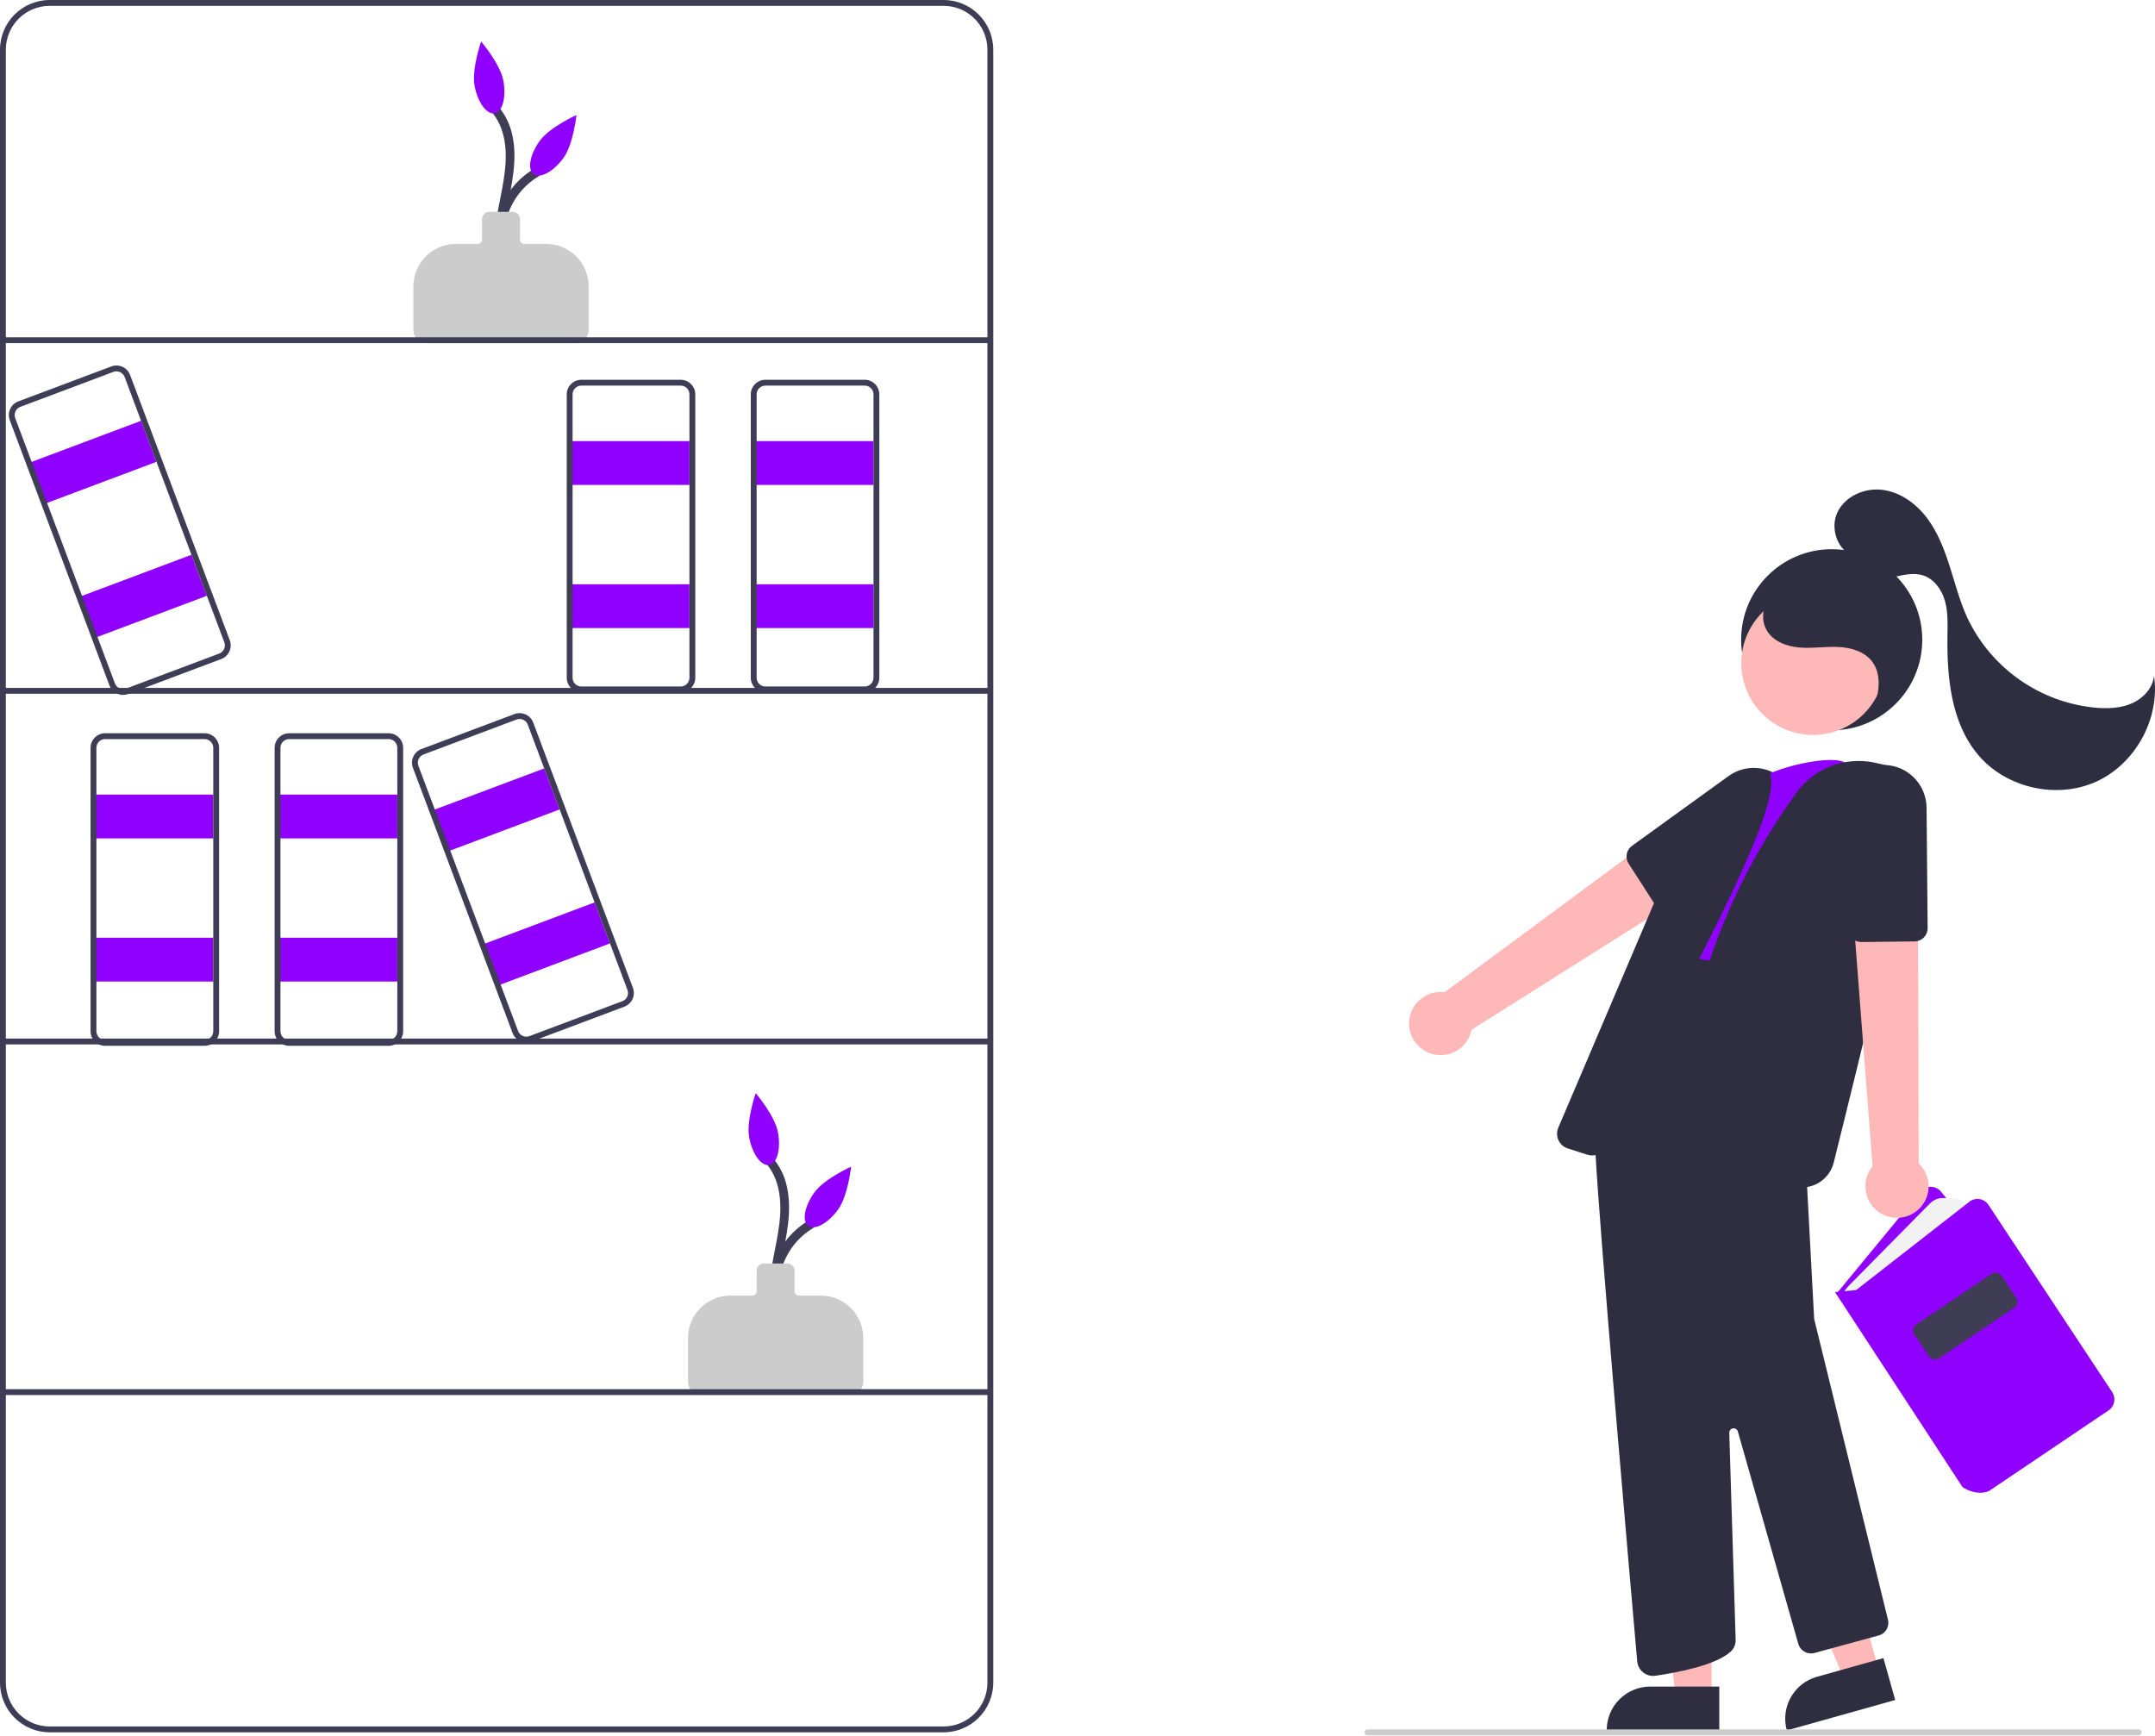
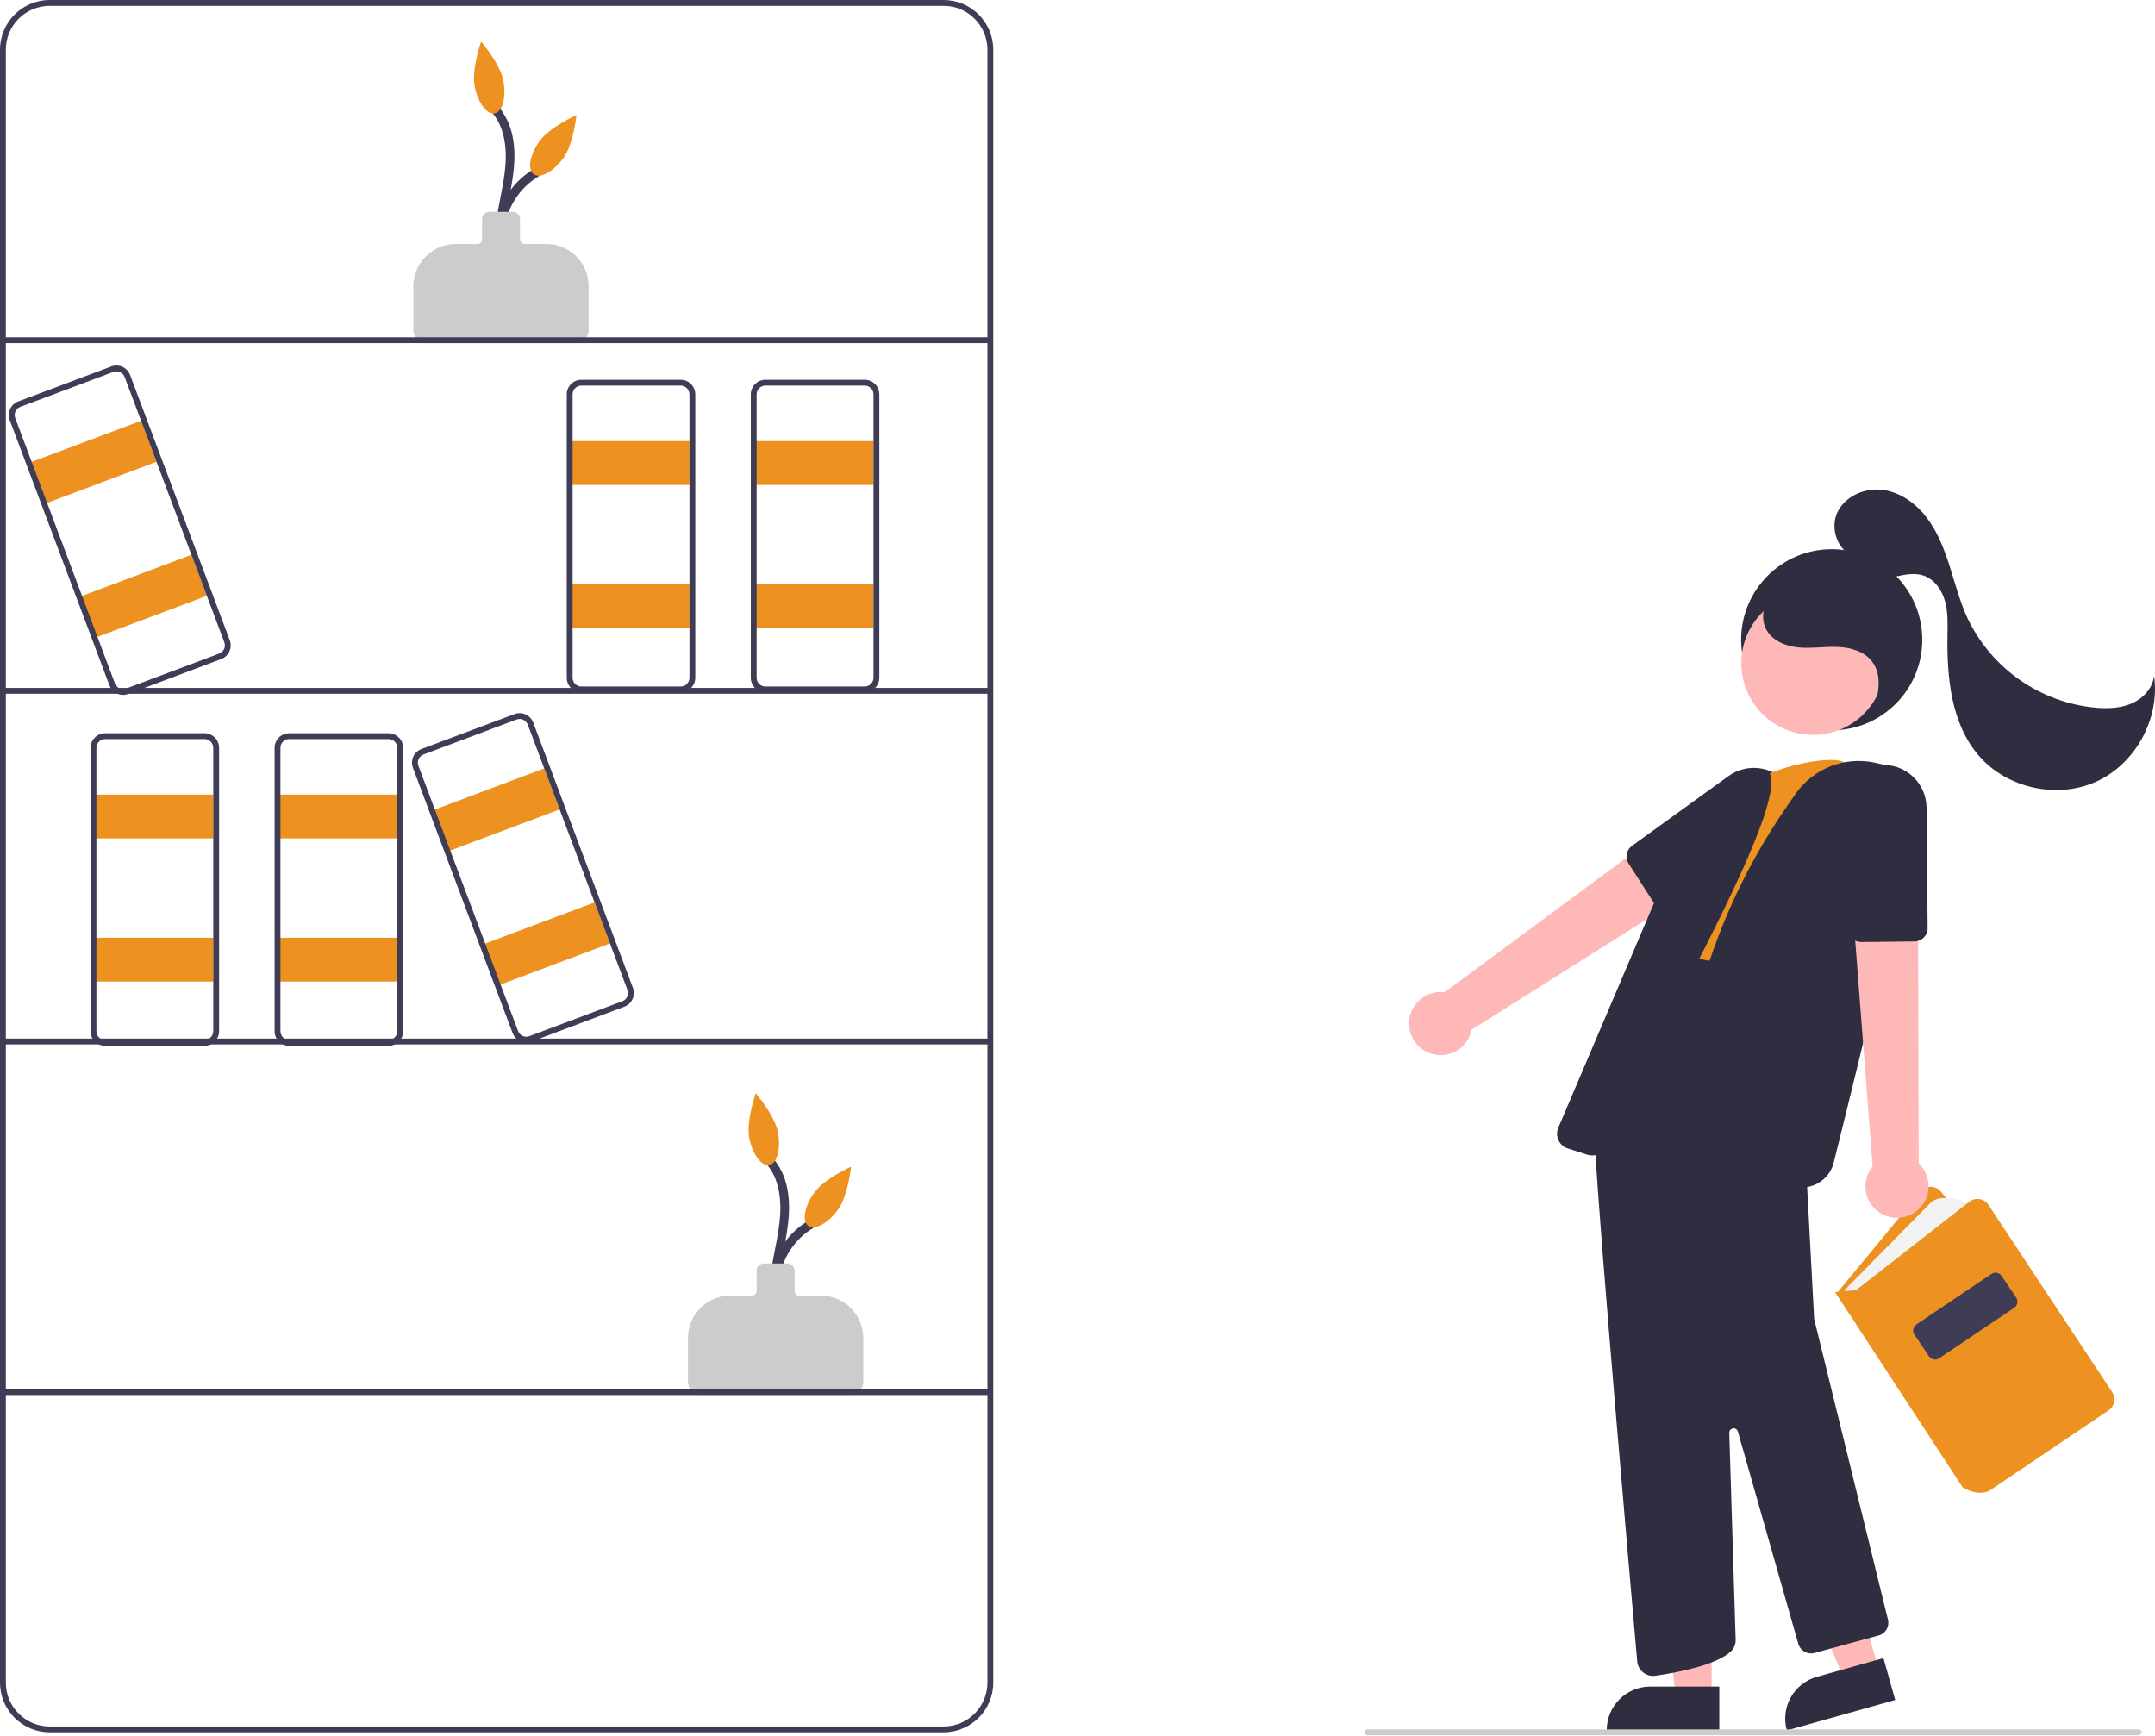
<svg xmlns="http://www.w3.org/2000/svg" data-name="Layer 1" width="737.666" height="594" viewBox="0 0 737.666 594">
  <path d="M499.593,603.574a24.3,24.3,0,0,1,9.743-30.085c1.647-1.002.141-3.597-1.514-2.59A27.008,27.008,0,0,0,497.003,605.088c.757,1.77,3.342.243,2.59-1.514Z" transform="translate(-231.1672 -153)" fill="#3f3d56" />
  <path d="M500.452,607.609c-4.046-7.168-3.094-15.747-1.639-23.499,1.519-8.092,3.511-16.309,1.788-24.539a22.527,22.527,0,0,0-5.353-10.734c-1.311-1.423-3.428.702-2.121,2.121,5.089,5.527,5.679,13.545,4.853,20.665-.974,8.399-3.733,16.583-3.39,25.117a27.202,27.202,0,0,0,3.272,12.382,1.501,1.501,0,0,0,2.59-1.514Z" transform="translate(-231.1672 -153)" fill="#3f3d56" />
  <path d="M522.167,630.5h-51a4.505,4.505,0,0,1-4.5-4.5V611.02A14.536,14.536,0,0,1,481.187,596.5h7.48a1.502,1.502,0,0,0,1.5-1.5v-7a2.503,2.503,0,0,1,2.5-2.5h8a2.503,2.503,0,0,1,2.5,2.5v7a1.502,1.502,0,0,0,1.5,1.5h7.48a14.536,14.536,0,0,1,14.52,14.52V626A4.505,4.505,0,0,1,522.167,630.5Z" transform="translate(-231.1672 -153)" fill="#ccc" />
-   <path d="M497.451,540.54c1.074,5.699-.256,10.733-2.969,11.244s-5.784-3.694-6.858-9.393,2.229-15.175,2.229-15.175S496.377,534.841,497.451,540.54Z" transform="translate(-231.1672 -153)" fill="#8f00ff" />
-   <path d="M518.045,567.052c-3.4,4.697-7.97,7.193-10.207,5.573s-1.294-6.74,2.107-11.437,12.553-8.814,12.553-8.814S521.445,562.355,518.045,567.052Z" transform="translate(-231.1672 -153)" fill="#8f00ff" />
+   <path d="M497.451,540.54c1.074,5.699-.256,10.733-2.969,11.244s-5.784-3.694-6.858-9.393,2.229-15.175,2.229-15.175S496.377,534.841,497.451,540.54Z" transform="translate(-231.1672 -153)" fill="#ed9121" />
+   <path d="M518.045,567.052c-3.4,4.697-7.97,7.193-10.207,5.573s-1.294-6.74,2.107-11.437,12.553-8.814,12.553-8.814S521.445,562.355,518.045,567.052Z" transform="translate(-231.1672 -153)" fill="#ed9121" />
  <path d="M405.593,243.574a24.3,24.3,0,0,1,9.743-30.085c1.647-1.002.141-3.597-1.514-2.59A27.008,27.008,0,0,0,403.003,245.088c.757,1.77,3.342.243,2.59-1.514Z" transform="translate(-231.1672 -153)" fill="#3f3d56" />
  <path d="M406.452,247.609c-4.046-7.168-3.094-15.747-1.639-23.499,1.519-8.092,3.511-16.309,1.788-24.539a22.527,22.527,0,0,0-5.353-10.734c-1.311-1.423-3.428.702-2.121,2.121,5.089,5.527,5.679,13.545,4.853,20.665-.974,8.399-3.733,16.583-3.39,25.117a27.202,27.202,0,0,0,3.272,12.382,1.501,1.501,0,0,0,2.59-1.514Z" transform="translate(-231.1672 -153)" fill="#3f3d56" />
  <path d="M428.167,270.5h-51a4.505,4.505,0,0,1-4.5-4.5V251.02A14.536,14.536,0,0,1,387.187,236.5h7.48a1.502,1.502,0,0,0,1.5-1.5v-7a2.503,2.503,0,0,1,2.5-2.5h8a2.503,2.503,0,0,1,2.5,2.5v7a1.502,1.502,0,0,0,1.5,1.5h7.48a14.536,14.536,0,0,1,14.52,14.52V266A4.505,4.505,0,0,1,428.167,270.5Z" transform="translate(-231.1672 -153)" fill="#ccc" />
-   <path d="M403.451,180.54c1.074,5.699-.256,10.733-2.969,11.244s-5.784-3.694-6.858-9.393,2.229-15.175,2.229-15.175S402.377,174.841,403.451,180.54Z" transform="translate(-231.1672 -153)" fill="#8f00ff" />
-   <path d="M424.045,207.052c-3.4,4.697-7.97,7.193-10.207,5.573s-1.294-6.74,2.107-11.437,12.553-8.814,12.553-8.814S427.445,202.355,424.045,207.052Z" transform="translate(-231.1672 -153)" fill="#8f00ff" />
-   <rect x="32" y="272" width="41" height="15" fill="#8f00ff" />
-   <rect x="32" y="321" width="41" height="15" fill="#8f00ff" />
+   <path d="M403.451,180.54c1.074,5.699-.256,10.733-2.969,11.244s-5.784-3.694-6.858-9.393,2.229-15.175,2.229-15.175S402.377,174.841,403.451,180.54Z" transform="translate(-231.1672 -153)" fill="#ed9121" />
+   <path d="M424.045,207.052c-3.4,4.697-7.97,7.193-10.207,5.573s-1.294-6.74,2.107-11.437,12.553-8.814,12.553-8.814S427.445,202.355,424.045,207.052Z" transform="translate(-231.1672 -153)" fill="#ed9121" />
+   <rect x="32" y="272" width="41" height="15" fill="#ed9121" />
+   <rect x="32" y="321" width="41" height="15" fill="#ed9121" />
  <path d="M554.167,746h-306a17.019,17.019,0,0,1-17-17V170a17.019,17.019,0,0,1,17-17h306a17.019,17.019,0,0,1,17,17V729A17.019,17.019,0,0,1,554.167,746Zm-306-591a15.017,15.017,0,0,0-15,15V729a15.017,15.017,0,0,0,15,15h306a15.017,15.017,0,0,0,15-15V170a15.017,15.017,0,0,0-15-15Z" transform="translate(-231.1672 -153)" fill="#3f3d56" />
  <rect x="1" y="115.453" width="338" height="2" fill="#3f3d56" />
  <rect x="1" y="235.484" width="338" height="2" fill="#3f3d56" />
  <rect x="1" y="355.516" width="338" height="2" fill="#3f3d56" />
  <rect x="1" y="475.547" width="338" height="2" fill="#3f3d56" />
  <path d="M301.167,511h-34a5.006,5.006,0,0,1-5-5V409a5.006,5.006,0,0,1,5-5h34a5.006,5.006,0,0,1,5,5v97A5.006,5.006,0,0,1,301.167,511Zm-34-105a3.003,3.003,0,0,0-3,3v97a3.003,3.003,0,0,0,3,3h34a3.003,3.003,0,0,0,3-3V409a3.003,3.003,0,0,0-3-3Z" transform="translate(-231.1672 -153)" fill="#3f3d56" />
-   <rect x="95" y="272" width="41" height="15" fill="#8f00ff" />
-   <rect x="95" y="321" width="41" height="15" fill="#8f00ff" />
+   <rect x="95" y="272" width="41" height="15" fill="#ed9121" />
+   <rect x="95" y="321" width="41" height="15" fill="#ed9121" />
  <path d="M364.167,511h-34a5.006,5.006,0,0,1-5-5V409a5.006,5.006,0,0,1,5-5h34a5.006,5.006,0,0,1,5,5v97A5.006,5.006,0,0,1,364.167,511Zm-34-105a3.003,3.003,0,0,0-3,3v97a3.003,3.003,0,0,0,3,3h34a3.003,3.003,0,0,0,3-3V409a3.003,3.003,0,0,0-3-3Z" transform="translate(-231.1672 -153)" fill="#3f3d56" />
-   <rect x="195" y="151" width="41" height="15" fill="#8f00ff" />
-   <rect x="195" y="200" width="41" height="15" fill="#8f00ff" />
+   <rect x="195" y="151" width="41" height="15" fill="#ed9121" />
+   <rect x="195" y="200" width="41" height="15" fill="#ed9121" />
  <path d="M464.167,390h-34a5.006,5.006,0,0,1-5-5V288a5.006,5.006,0,0,1,5-5h34a5.006,5.006,0,0,1,5,5v97A5.006,5.006,0,0,1,464.167,390Zm-34-105a3.003,3.003,0,0,0-3,3v97a3.003,3.003,0,0,0,3,3h34a3.003,3.003,0,0,0,3-3V288a3.003,3.003,0,0,0-3-3Z" transform="translate(-231.1672 -153)" fill="#3f3d56" />
-   <rect x="258" y="151" width="41" height="15" fill="#8f00ff" />
-   <rect x="258" y="200" width="41" height="15" fill="#8f00ff" />
+   <rect x="258" y="151" width="41" height="15" fill="#ed9121" />
+   <rect x="258" y="200" width="41" height="15" fill="#ed9121" />
  <path d="M527.167,390h-34a5.006,5.006,0,0,1-5-5V288a5.006,5.006,0,0,1,5-5h34a5.006,5.006,0,0,1,5,5v97A5.006,5.006,0,0,1,527.167,390Zm-34-105a3.003,3.003,0,0,0-3,3v97a3.003,3.003,0,0,0,3,3h34a3.003,3.003,0,0,0,3-3V288a3.003,3.003,0,0,0-3-3Z" transform="translate(-231.1672 -153)" fill="#3f3d56" />
-   <rect x="380.405" y="422.774" width="41" height="15" transform="translate(-356.897 15.51816) rotate(-20.59468)" fill="#8f00ff" />
-   <rect x="397.641" y="468.642" width="41" height="15" transform="translate(-371.9299 24.51236) rotate(-20.59468)" fill="#8f00ff" />
+   <rect x="380.405" y="422.774" width="41" height="15" transform="translate(-356.897 15.51816) rotate(-20.59468)" fill="#ed9121" />
+   <rect x="397.641" y="468.642" width="41" height="15" transform="translate(-371.9299 24.51236) rotate(-20.59468)" fill="#ed9121" />
  <path d="M411.311,509.883a5.009,5.009,0,0,1-4.678-3.244L372.513,415.838a5.006,5.006,0,0,1,2.922-6.439l31.827-11.959a4.999,4.999,0,0,1,6.439,2.922l34.12,90.801a5.006,5.006,0,0,1-2.922,6.439h-0l-31.827,11.959A4.996,4.996,0,0,1,411.311,509.883Zm-2.289-110.765a3.006,3.006,0,0,0-1.057.193L376.138,411.271a3.004,3.004,0,0,0-1.753,3.864l34.12,90.801a3,3,0,0,0,3.864,1.753L444.196,495.729a3.004,3.004,0,0,0,1.753-3.864l-34.12-90.801a3.006,3.006,0,0,0-2.807-1.946Z" transform="translate(-231.1672 -153)" fill="#3f3d56" />
-   <rect x="242.405" y="303.774" width="41" height="15" transform="translate(-323.8574 -40.62902) rotate(-20.59468)" fill="#8f00ff" />
-   <rect x="259.641" y="349.642" width="41" height="15" transform="translate(-338.8904 -31.63483) rotate(-20.59468)" fill="#8f00ff" />
+   <rect x="242.405" y="303.774" width="41" height="15" transform="translate(-323.8574 -40.62902) rotate(-20.59468)" fill="#ed9121" />
+   <rect x="259.641" y="349.642" width="41" height="15" transform="translate(-338.8904 -31.63483) rotate(-20.59468)" fill="#ed9121" />
  <path d="M273.311,390.883a5.009,5.009,0,0,1-4.678-3.244L234.513,296.838a5.006,5.006,0,0,1,2.922-6.439l31.827-11.959a4.999,4.999,0,0,1,6.439,2.922l34.12,90.801a5.006,5.006,0,0,1-2.922,6.439h-0l-31.827,11.959A4.996,4.996,0,0,1,273.311,390.883Zm-2.289-110.765a3.006,3.006,0,0,0-1.057.193L238.138,292.271a3.004,3.004,0,0,0-1.753,3.864l34.12,90.801a3,3,0,0,0,3.864,1.753L306.196,376.729a3.004,3.004,0,0,0,1.753-3.864l-34.12-90.801a3.006,3.006,0,0,0-2.807-1.946Z" transform="translate(-231.1672 -153)" fill="#3f3d56" />
  <circle cx="627" cy="219" r="31" fill="#2f2e41" />
  <path d="M720.448,513.471a10.743,10.743,0,0,0,14.424-7.956l85.237-53.778-15.514-17.467-78.943,58.391a10.801,10.801,0,0,0-5.203,20.811Z" transform="translate(-231.1672 -153)" fill="#ffb8b8" />
  <path d="M802.313,466.034a4.504,4.504,0,0,1-3.793-2.063l-9.871-15.339a4.501,4.501,0,0,1,1.148-6.082l33.03-23.873a14.789,14.789,0,1,1,16.63,24.445l-34.729,22.205A4.466,4.466,0,0,1,802.313,466.034Z" transform="translate(-231.1672 -153)" fill="#2f2e41" />
  <polygon points="585.894 580.85 573.635 580.849 567.802 533.561 585.897 533.562 585.894 580.85" fill="#ffb8b8" />
  <path d="M564.877,577.346h23.644a0,0,0,0,1,0,0v14.887a0,0,0,0,1,0,0H549.991a0,0,0,0,1,0,0v0A14.887,14.887,0,0,1,564.877,577.346Z" fill="#2f2e41" />
  <polygon points="643.128 571.684 631.324 574.998 612.926 531.047 630.347 526.156 643.128 571.684" fill="#ffb8b8" />
  <path d="M854.962,725.532h23.644a0,0,0,0,1,0,0v14.887a0,0,0,0,1,0,0H840.076a0,0,0,0,1,0,0v0A14.887,14.887,0,0,1,854.962,725.532Z" transform="translate(-397.2878 106.5326) rotate(-15.68037)" fill="#2f2e41" />
-   <path d="M907.327,652.113l-47.596-56.171,28.881-35.044a4.5,4.5,0,0,1,6.961.021l43.702,53.634Z" transform="translate(-231.1672 -153)" fill="#8f00ff" />
+   <path d="M907.327,652.113l-47.596-56.171,28.881-35.044a4.5,4.5,0,0,1,6.961.021l43.702,53.634Z" transform="translate(-231.1672 -153)" fill="#ed9121" />
  <path d="M861.651,596.36h0a15.942,15.942,0,0,1,2.586-3.453l27.567-27.948a6.134,6.134,0,0,1,4.076-1.83c3.15-.149,8.316.17,9.756,3.625l-37.218,30.451Z" transform="translate(-231.1672 -153)" fill="#f2f2f2" />
-   <path d="M908.981,663.999a11.431,11.431,0,0,1-5.958-1.887l-.132-.136-43.592-66.669,7.233-.699,38.767-30.238a4.5,4.5,0,0,1,6.522,1.067l42.376,64.138a4.513,4.513,0,0,1-1.238,6.211l-41.006,27.65A7.949,7.949,0,0,1,908.981,663.999Z" transform="translate(-231.1672 -153)" fill="#8f00ff" />
+   <path d="M908.981,663.999a11.431,11.431,0,0,1-5.958-1.887l-.132-.136-43.592-66.669,7.233-.699,38.767-30.238a4.5,4.5,0,0,1,6.522,1.067l42.376,64.138a4.513,4.513,0,0,1-1.238,6.211l-41.006,27.65A7.949,7.949,0,0,1,908.981,663.999Z" transform="translate(-231.1672 -153)" fill="#ed9121" />
  <path d="M893.564,618.394a2.499,2.499,0,0,1-2.077-1.103l-5.008-7.438a2.504,2.504,0,0,1,.678-3.471l25.691-17.296a2.505,2.505,0,0,1,3.47.678l5.008,7.438a2.504,2.504,0,0,1-.678,3.471l-25.691,17.296A2.491,2.491,0,0,1,893.564,618.394Z" transform="translate(-231.1672 -153)" fill="#3f3d56" />
  <path d="M797.029,726.698a5.479,5.479,0,0,1-5.439-5.004c-2.182-24.785-13.127-149.7-14.328-174.927-1.334-28.029,21.993-72.371,22.229-72.815l.161-.305,11.53,1.44v1.341l10.974,1.291,21.238,2.056,6.08,74.318,2.688,50.402L877.423,707.439a4.476,4.476,0,0,1-3.186,5.414l-21.983,5.995a4.519,4.519,0,0,1-5.512-3.109l-20.698-72.707a1.5,1.5,0,0,0-2.942.457l2.189,70.896a5.343,5.343,0,0,1-1.617,3.912c-5.039,4.732-18.354,7.259-25.841,8.344A5.579,5.579,0,0,1,797.029,726.698Z" transform="translate(-231.1672 -153)" fill="#2f2e41" />
-   <path d="M863.086,414.392c-3.488-3.636-26.473,1.361-31.576,6.718l-34.936,57.106,57.778,10.749L867.117,416.408Z" transform="translate(-231.1672 -153)" fill="#8f00ff" />
+   <path d="M863.086,414.392c-3.488-3.636-26.473,1.361-31.576,6.718l-34.936,57.106,57.778,10.749L867.117,416.408Z" transform="translate(-231.1672 -153)" fill="#ed9121" />
  <path d="M847.942,559.479a11.248,11.248,0,0,1-3.657-.609c-3.357-1.151-7.471-2.356-12.228-3.579-20.834-5.357-28.189-22.51-21.862-50.98l.16-.723A210.734,210.734,0,0,1,843.311,428.325l2.45-3.52a26.398,26.398,0,0,1,27.045-10.756c9.374,1.934,14.407,4.735,14.96,8.328,1.085,7.05-19.854,92.27-28.907,128.582a11.235,11.235,0,0,1-10.918,8.52Z" transform="translate(-231.1672 -153)" fill="#2f2e41" />
  <path d="M776.171,548.539a5.283,5.283,0,0,1-1.605-.25l-6.753-2.16a5.269,5.269,0,0,1-3.24-7.082L800.404,454.943a78.693,78.693,0,0,1,34.124-37.827h0a1.841,1.841,0,0,1,1.461-.137,1.657,1.657,0,0,1,1.005.892c4.214,9.271-18.722,53.144-37.152,88.396-9.437,18.051-17.587,33.641-18.515,38.086a5.263,5.263,0,0,1-5.156,4.187Z" transform="translate(-231.1672 -153)" fill="#2f2e41" />
  <path d="M887.026,567.703a10.743,10.743,0,0,0,.921-16.447l-.285-100.784-23.04,3.866,7.536,97.902A10.801,10.801,0,0,0,887.026,567.703Z" transform="translate(-231.1672 -153)" fill="#ffb8b8" />
  <path d="M868.266,475.477a4.499,4.499,0,0,1-4.489-4.203l-2.68-40.666A14.807,14.807,0,0,1,874.882,414.877a14.79,14.79,0,0,1,15.761,14.626l.364,41.22a4.509,4.509,0,0,1-4.447,4.54l-18.239.214Z" transform="translate(-231.1672 -153)" fill="#2f2e41" />
  <circle cx="620.614" cy="227.016" r="24.561" fill="#ffb8b8" />
  <path d="M872.203,397.202c1.832-5.83,3.514-12.703-.112-17.623-2.612-3.545-7.302-4.917-11.701-5.113s-8.81.549-13.199.2-9.028-2.081-11.258-5.878c-2.891-4.923-.442-11.704,4.206-15.02s10.788-3.778,16.445-3.006a35.477,35.477,0,0,1,19.292,8.63c5.258,4.853,8.685,11.848,8.533,19.002s-4.165,14.278-10.559,17.49" transform="translate(-231.1672 -153)" fill="#2f2e41" />
  <path d="M866.079,343.534c-5.88-1.811-8.592-9.585-5.962-15.147s9.351-8.475,15.454-7.7,11.481,4.69,15.191,9.599,5.947,10.759,7.812,16.622,3.416,11.853,5.963,17.453a54.168,54.168,0,0,0,44.45,30.943c4.129.299,8.414.085,12.177-1.641s6.919-5.205,7.34-9.324c2.142,14.629-6.369,30.176-19.846,36.255s-30.765,2.168-40.313-9.12c-9.331-11.031-10.776-26.606-10.552-41.052.062-3.962.208-7.998-.887-11.806s-3.685-7.429-7.458-8.638c-3.044-.976-6.341-.272-9.462.419s-6.435,1.358-9.457.315-5.455-4.479-4.237-7.435" transform="translate(-231.1672 -153)" fill="#2f2e41" />
  <path d="M963.25,747h-264a1,1,0,1,1,0-2h264a1,1,0,0,1,0,2Z" transform="translate(-231.1672 -153)" fill="#ccc" />
</svg>
